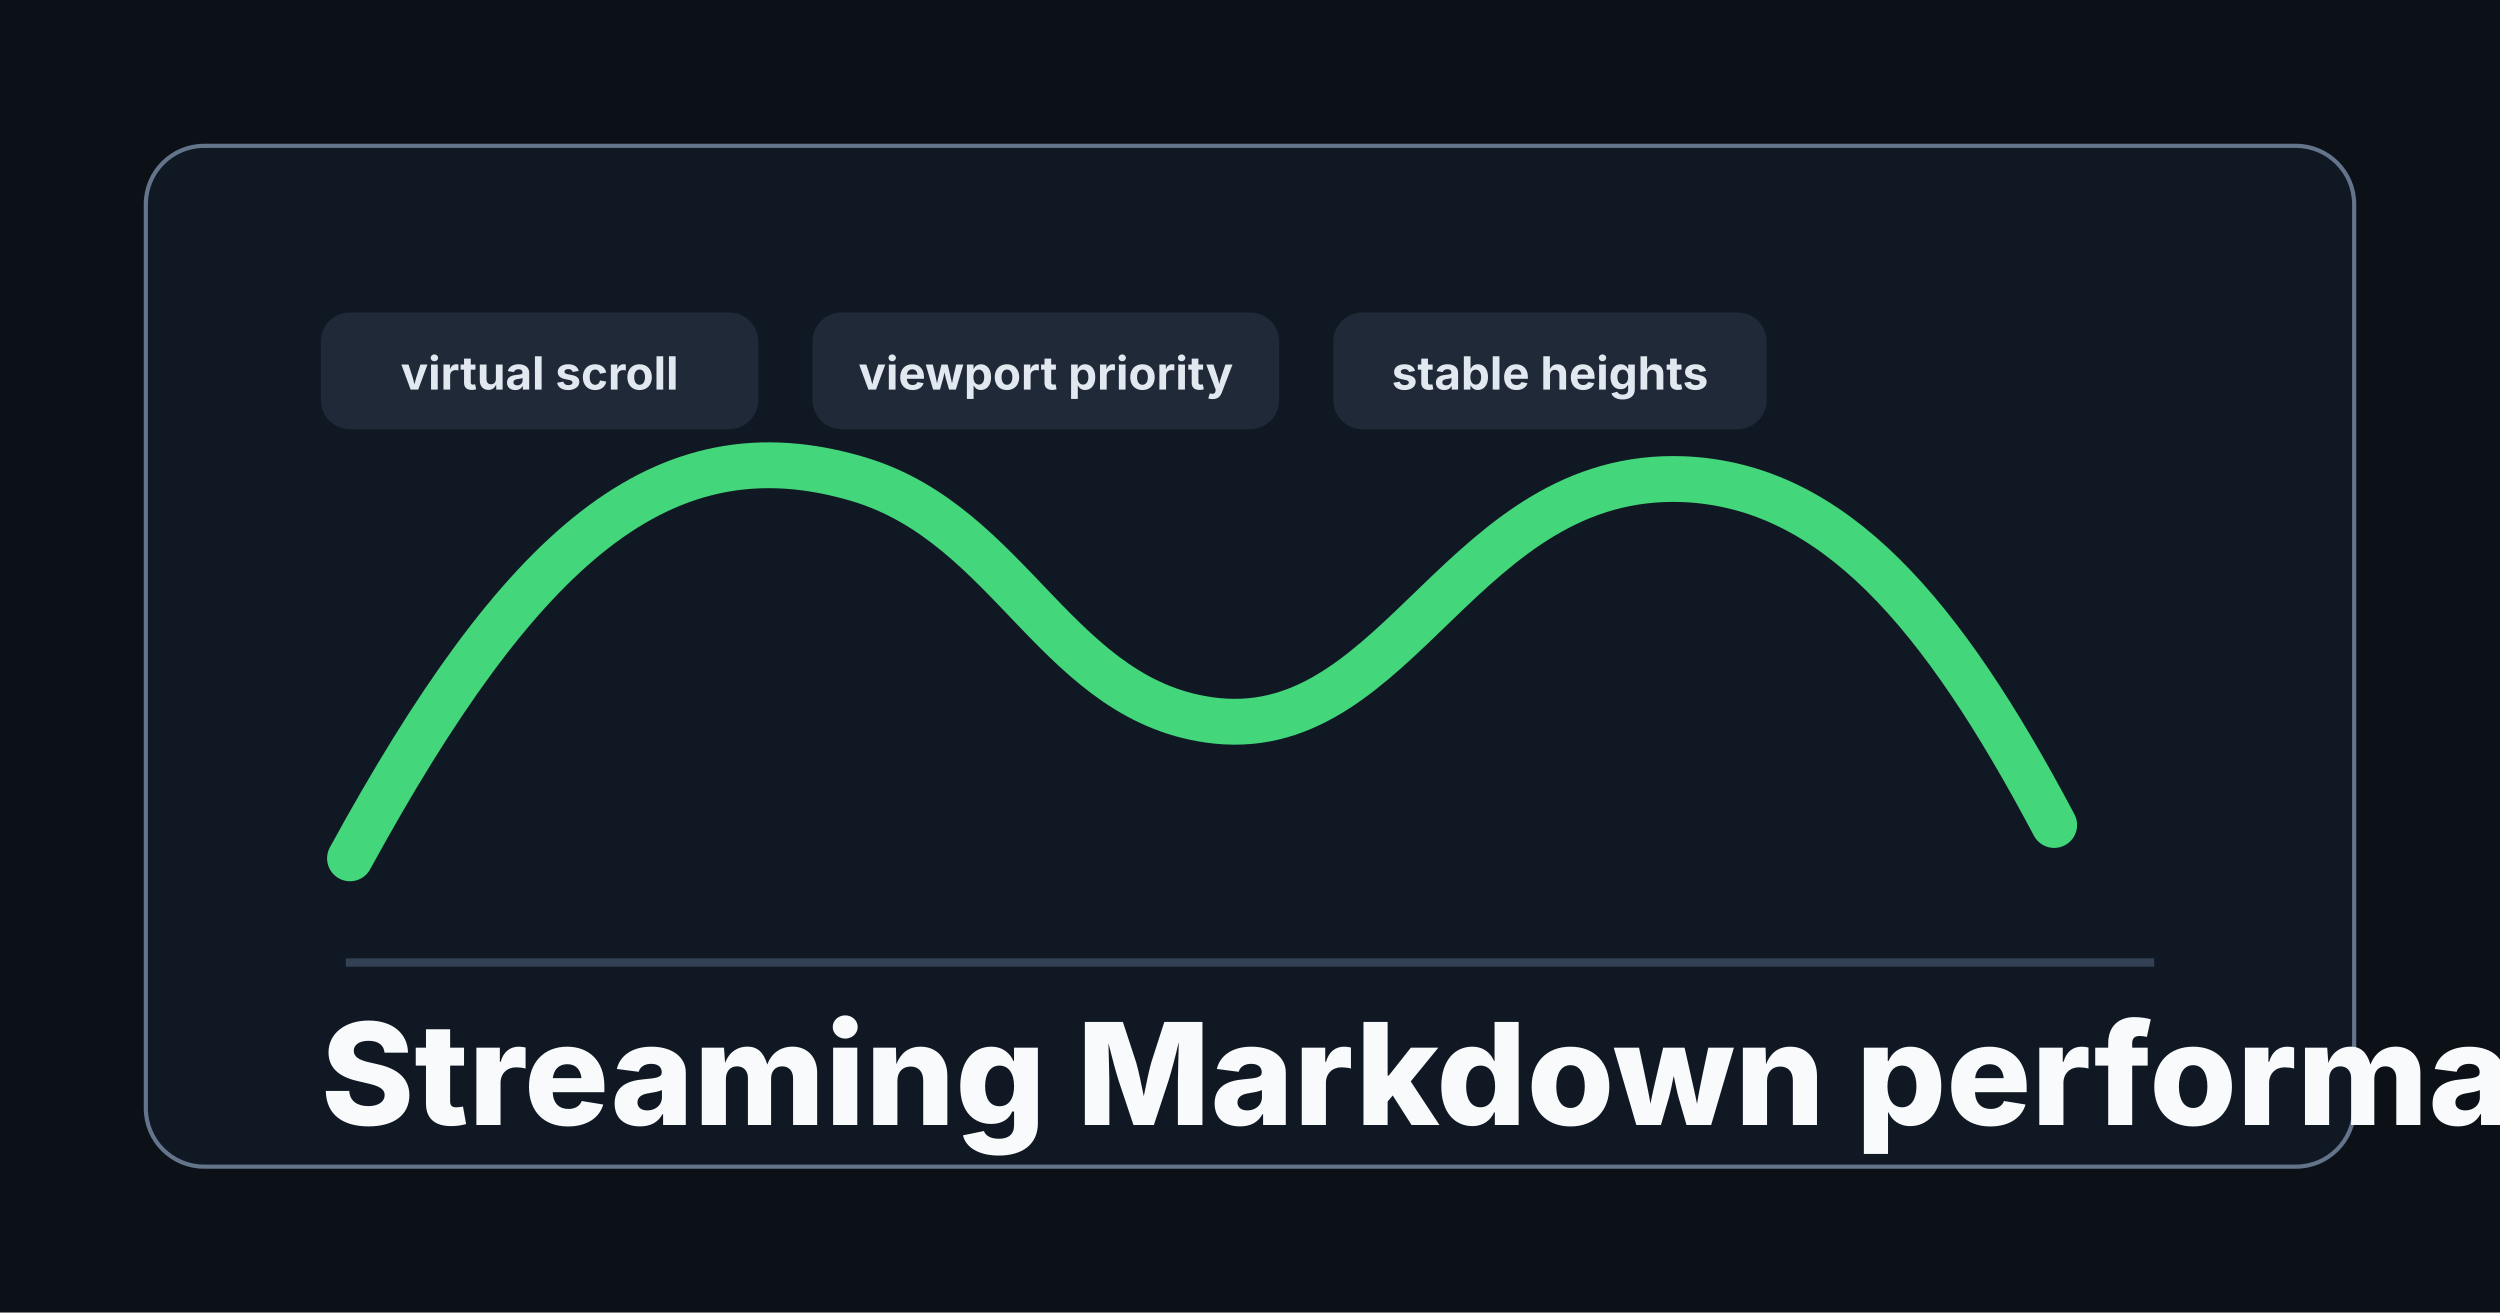
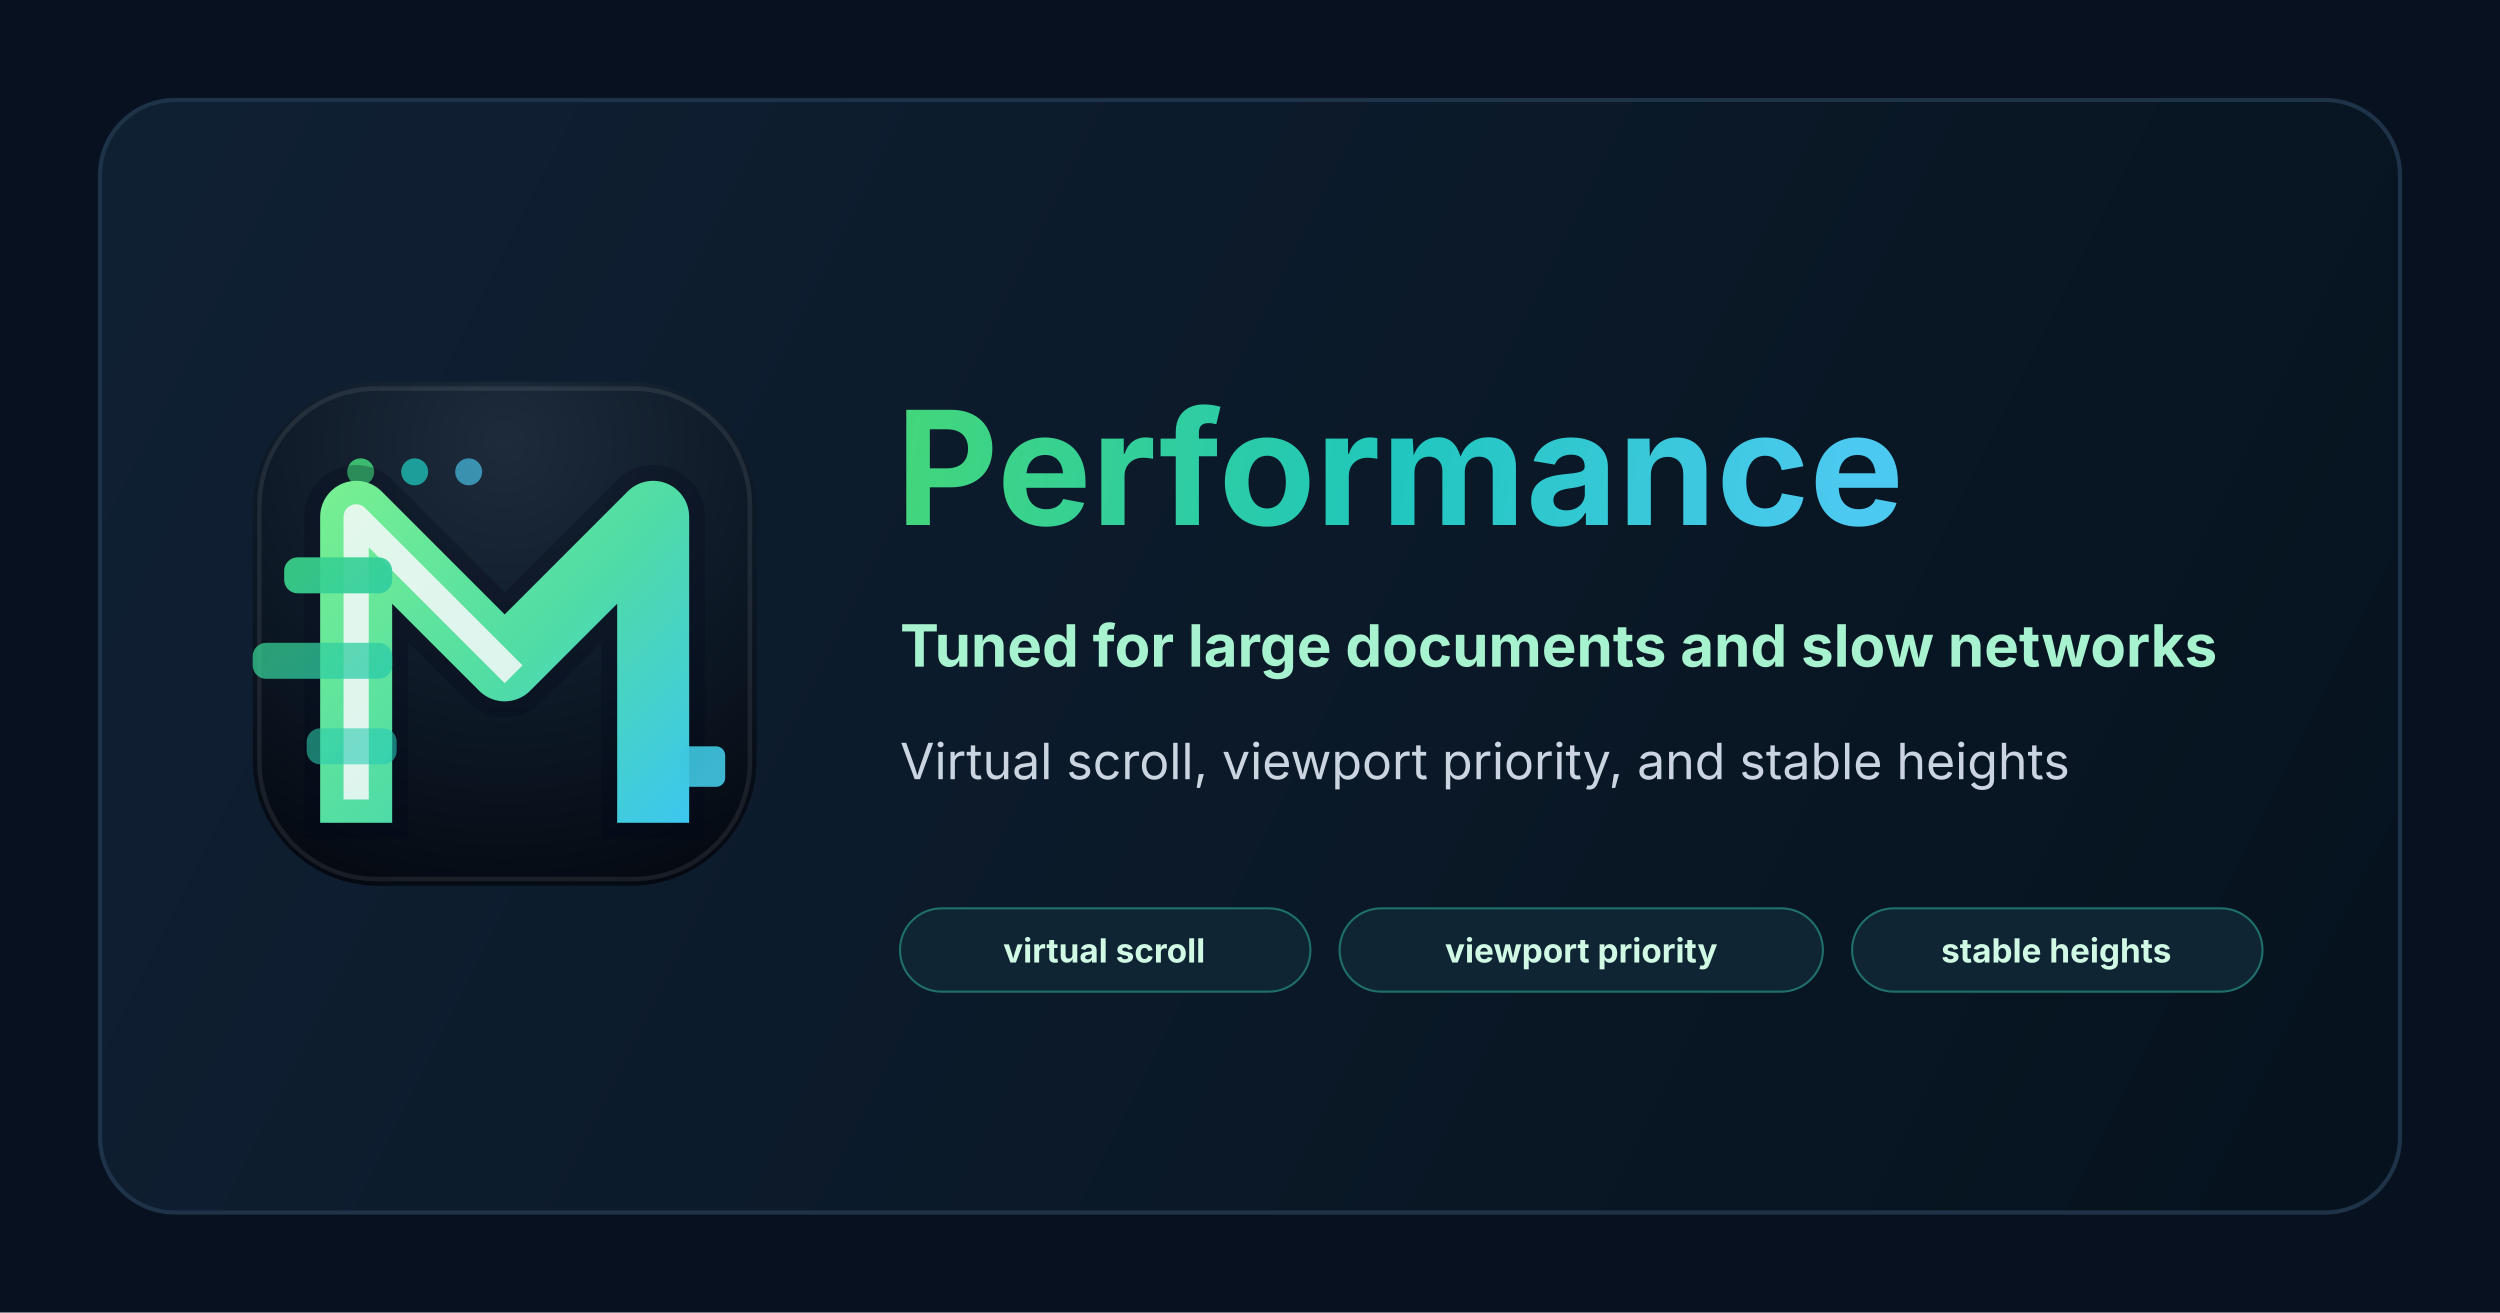
<svg xmlns="http://www.w3.org/2000/svg" width="1200" height="630" viewBox="0 0 1200 630" fill="none">
-   <rect width="1200" height="630" fill="#0b1117" />
-   <rect x="70" y="70" width="1060" height="490" rx="28" fill="#101923" stroke="#64748b" stroke-width="2" />
-   <path d="M168 412c82-150 150-210 244-182 74 22 96 108 172 116 88 9 118-120 224-116 72 3 124 64 178 166" stroke="#43d67b" stroke-width="22" stroke-linecap="round" />
-   <path d="M166 462h868" stroke="#334155" stroke-width="4" />
-   <rect x="154" y="150" width="210" height="56" rx="14" fill="#1f2937" />
-   <text x="259" y="187" fill="#e2e8f0" font-family="Inter, ui-sans-serif, -apple-system, BlinkMacSystemFont, 'Segoe UI', sans-serif" font-size="22" font-weight="700" text-anchor="middle">virtual scroll</text>
-   <rect x="390" y="150" width="224" height="56" rx="14" fill="#1f2937" />
-   <text x="502" y="187" fill="#e2e8f0" font-family="Inter, ui-sans-serif, -apple-system, BlinkMacSystemFont, 'Segoe UI', sans-serif" font-size="22" font-weight="700" text-anchor="middle">viewport priority</text>
-   <rect x="640" y="150" width="208" height="56" rx="14" fill="#1f2937" />
-   <text x="744" y="187" fill="#e2e8f0" font-family="Inter, ui-sans-serif, -apple-system, BlinkMacSystemFont, 'Segoe UI', sans-serif" font-size="22" font-weight="700" text-anchor="middle">stable heights</text>
-   <text x="154" y="540" fill="#f8fafc" font-family="Inter, ui-sans-serif, -apple-system, BlinkMacSystemFont, 'Segoe UI', sans-serif" font-size="68" font-weight="780">Streaming Markdown performance</text>
+   <rect width="1200" height="630" fill="#07111f" />
+   <rect x="48" y="48" width="1104" height="534" rx="36" fill="url(#panel)" stroke="#1e3348" stroke-width="2" />
+   <g transform="translate(104 166) scale(2.16)">
+     <rect x="8" y="8" width="112" height="112" rx="28" fill="url(#tileBg)" />
+     <rect x="9.5" y="9.5" width="109" height="109" rx="26" fill="none" stroke="#fff" stroke-opacity=".08" />
+     <circle cx="32" cy="28" r="3" fill="#43d67b" opacity=".85" />
+     <circle cx="44" cy="28" r="3" fill="#20c7bd" opacity=".75" />
+     <circle cx="56" cy="28" r="3" fill="#4cc9f0" opacity=".65" />
+     <g transform="translate(0 5)">
+       <path d="M31 93V33l33 33 33-33v60" fill="none" stroke="#020617" stroke-opacity=".26" stroke-width="23" stroke-linecap="square" stroke-linejoin="round" />
+       <path d="M31 93V33l33 33 33-33v60" fill="none" stroke="url(#msGradSoft)" stroke-width="16" stroke-linecap="square" stroke-linejoin="round" />
+       <path d="M31 93V33l33 33" fill="none" stroke="#f8fafc" stroke-opacity=".84" stroke-width="5.6" stroke-linecap="square" stroke-linejoin="round" />
+       <rect x="15" y="42" width="24" height="8" rx="3" fill="url(#msGrad)" opacity=".92" />
+       <rect x="8" y="61" width="31" height="8" rx="3" fill="url(#msGrad)" opacity=".74" />
+       <rect x="20" y="80" width="20" height="8" rx="3" fill="url(#msGrad)" opacity=".58" />
+       <rect x="103" y="84" width="10" height="9" rx="2" fill="url(#msGrad)" opacity=".9" />
+     </g>
+   </g>
+   <text x="430" y="252" fill="url(#msGradText)" font-family="Inter, ui-sans-serif, -apple-system, BlinkMacSystemFont, 'Segoe UI', sans-serif" font-size="76" font-weight="750">Performance</text>
+   <text x="432" y="320" fill="#a7f3d0" font-family="Inter, ui-sans-serif, -apple-system, BlinkMacSystemFont, 'Segoe UI', sans-serif" font-size="28" font-weight="700">Tuned for large documents and slow networks</text>
+   <text x="432" y="374" fill="#cbd5e1" font-family="Inter, ui-sans-serif, -apple-system, BlinkMacSystemFont, 'Segoe UI', sans-serif" font-size="24">Virtual scroll, viewport priority, and stable heights</text>
+   <g transform="translate(432 436)">
+     <rect width="197" height="40" rx="20" fill="#0f2534" stroke="#1f6f6b" />
+     <text x="98" y="26" fill="#d1fae5" font-family="Inter, ui-sans-serif, -apple-system, BlinkMacSystemFont, 'Segoe UI', sans-serif" font-size="16" font-weight="700" text-anchor="middle">virtual scroll</text>
+     <rect x="211" width="232" height="40" rx="20" fill="#0f2534" stroke="#1f6f6b" />
+     <text x="327" y="26" fill="#d1fae5" font-family="Inter, ui-sans-serif, -apple-system, BlinkMacSystemFont, 'Segoe UI', sans-serif" font-size="16" font-weight="700" text-anchor="middle">viewport priority</text>
+     <rect x="457" width="197" height="40" rx="20" fill="#0f2534" stroke="#1f6f6b" />
+     <text x="555" y="26" fill="#d1fae5" font-family="Inter, ui-sans-serif, -apple-system, BlinkMacSystemFont, 'Segoe UI', sans-serif" font-size="16" font-weight="700" text-anchor="middle">stable heights</text>
+   </g>
+   <defs>
+     <linearGradient id="panel" x1="78" y1="70" x2="1088" y2="576" gradientUnits="userSpaceOnUse">
+       <stop stop-color="#102033" />
+       <stop offset="1" stop-color="#06131f" />
+     </linearGradient>
+     <linearGradient id="msGrad" x1="18" y1="18" x2="112" y2="108" gradientUnits="userSpaceOnUse">
+       <stop stop-color="#43d67b" />
+       <stop offset=".52" stop-color="#20c7bd" />
+       <stop offset="1" stop-color="#4cc9f0" />
+     </linearGradient>
+     <linearGradient id="msGradSoft" x1="20" y1="20" x2="108" y2="100" gradientUnits="userSpaceOnUse">
+       <stop stop-color="#7df28f" />
+       <stop offset=".55" stop-color="#50dca5" />
+       <stop offset="1" stop-color="#3bc6f2" />
+     </linearGradient>
+     <linearGradient id="msGradText" x1="430" y1="228" x2="878" y2="292" gradientUnits="userSpaceOnUse">
+       <stop stop-color="#43d67b" />
+       <stop offset=".52" stop-color="#20c7bd" />
+       <stop offset="1" stop-color="#4cc9f0" />
+     </linearGradient>
+     <radialGradient id="tileBg" cx="50%" cy="12%" r="92%">
+       <stop stop-color="#1d2b3b" />
+       <stop offset=".62" stop-color="#0c1724" />
+       <stop offset="1" stop-color="#050a12" />
+     </radialGradient>
+   </defs>
</svg>
